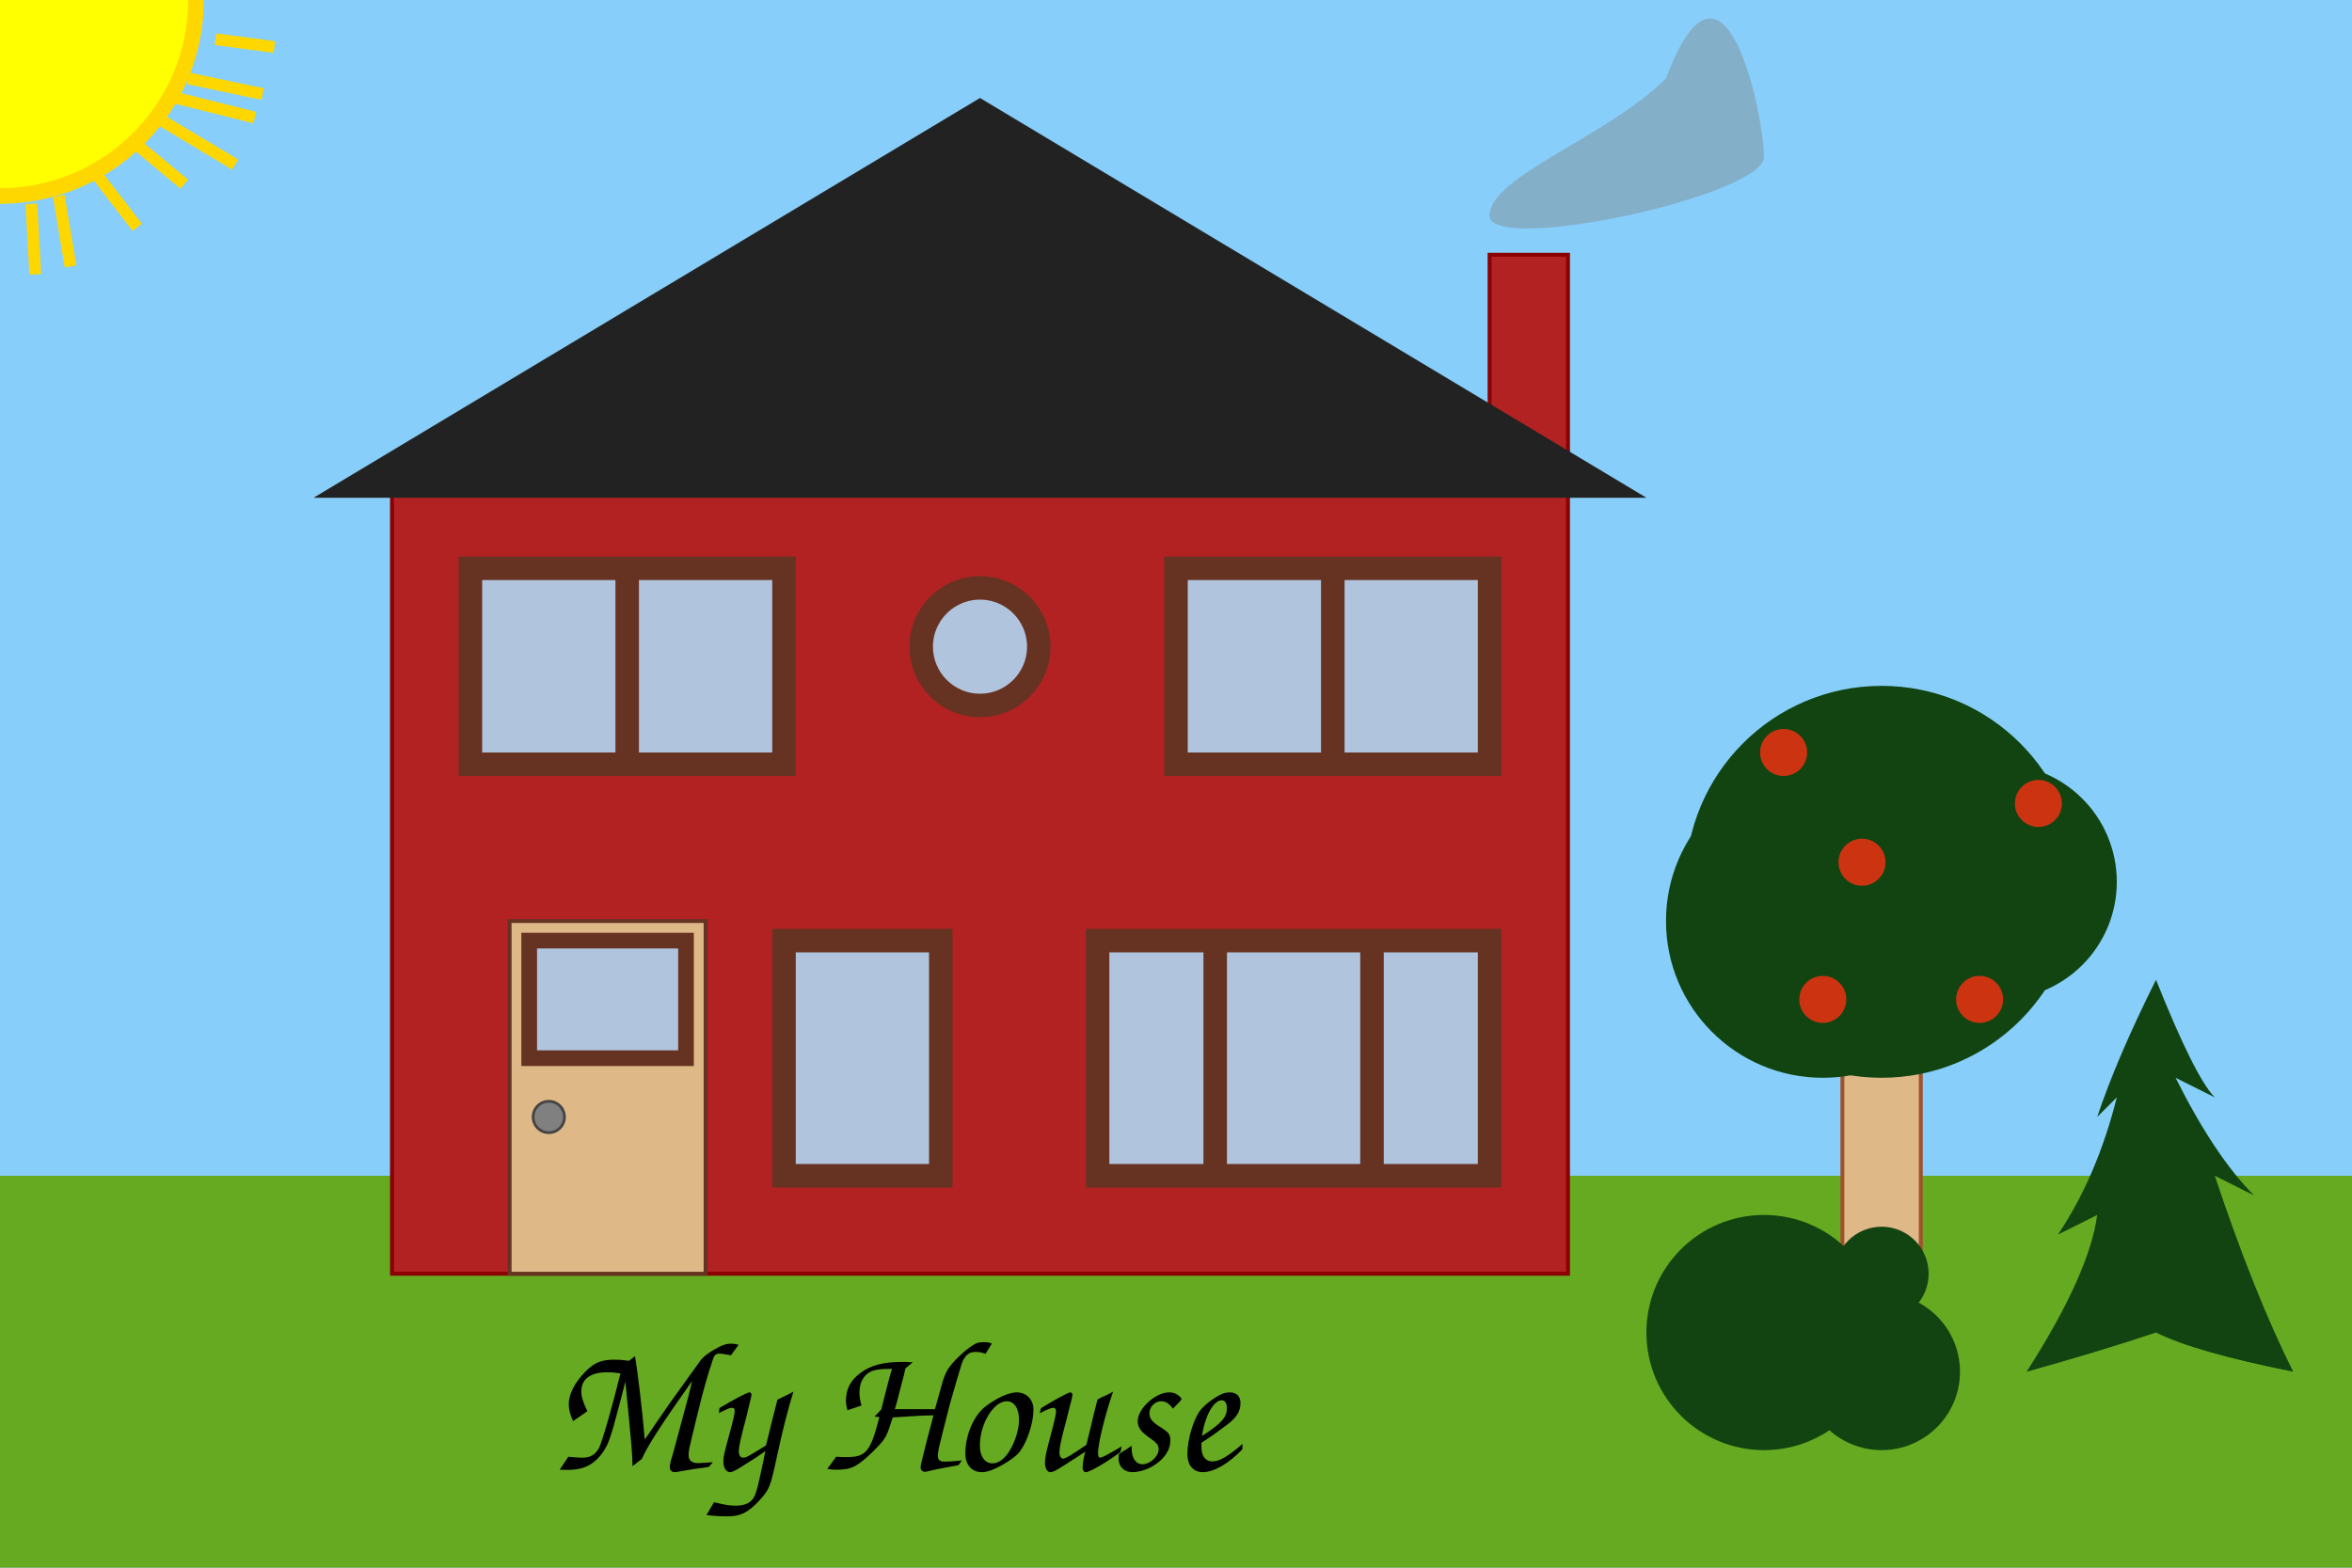
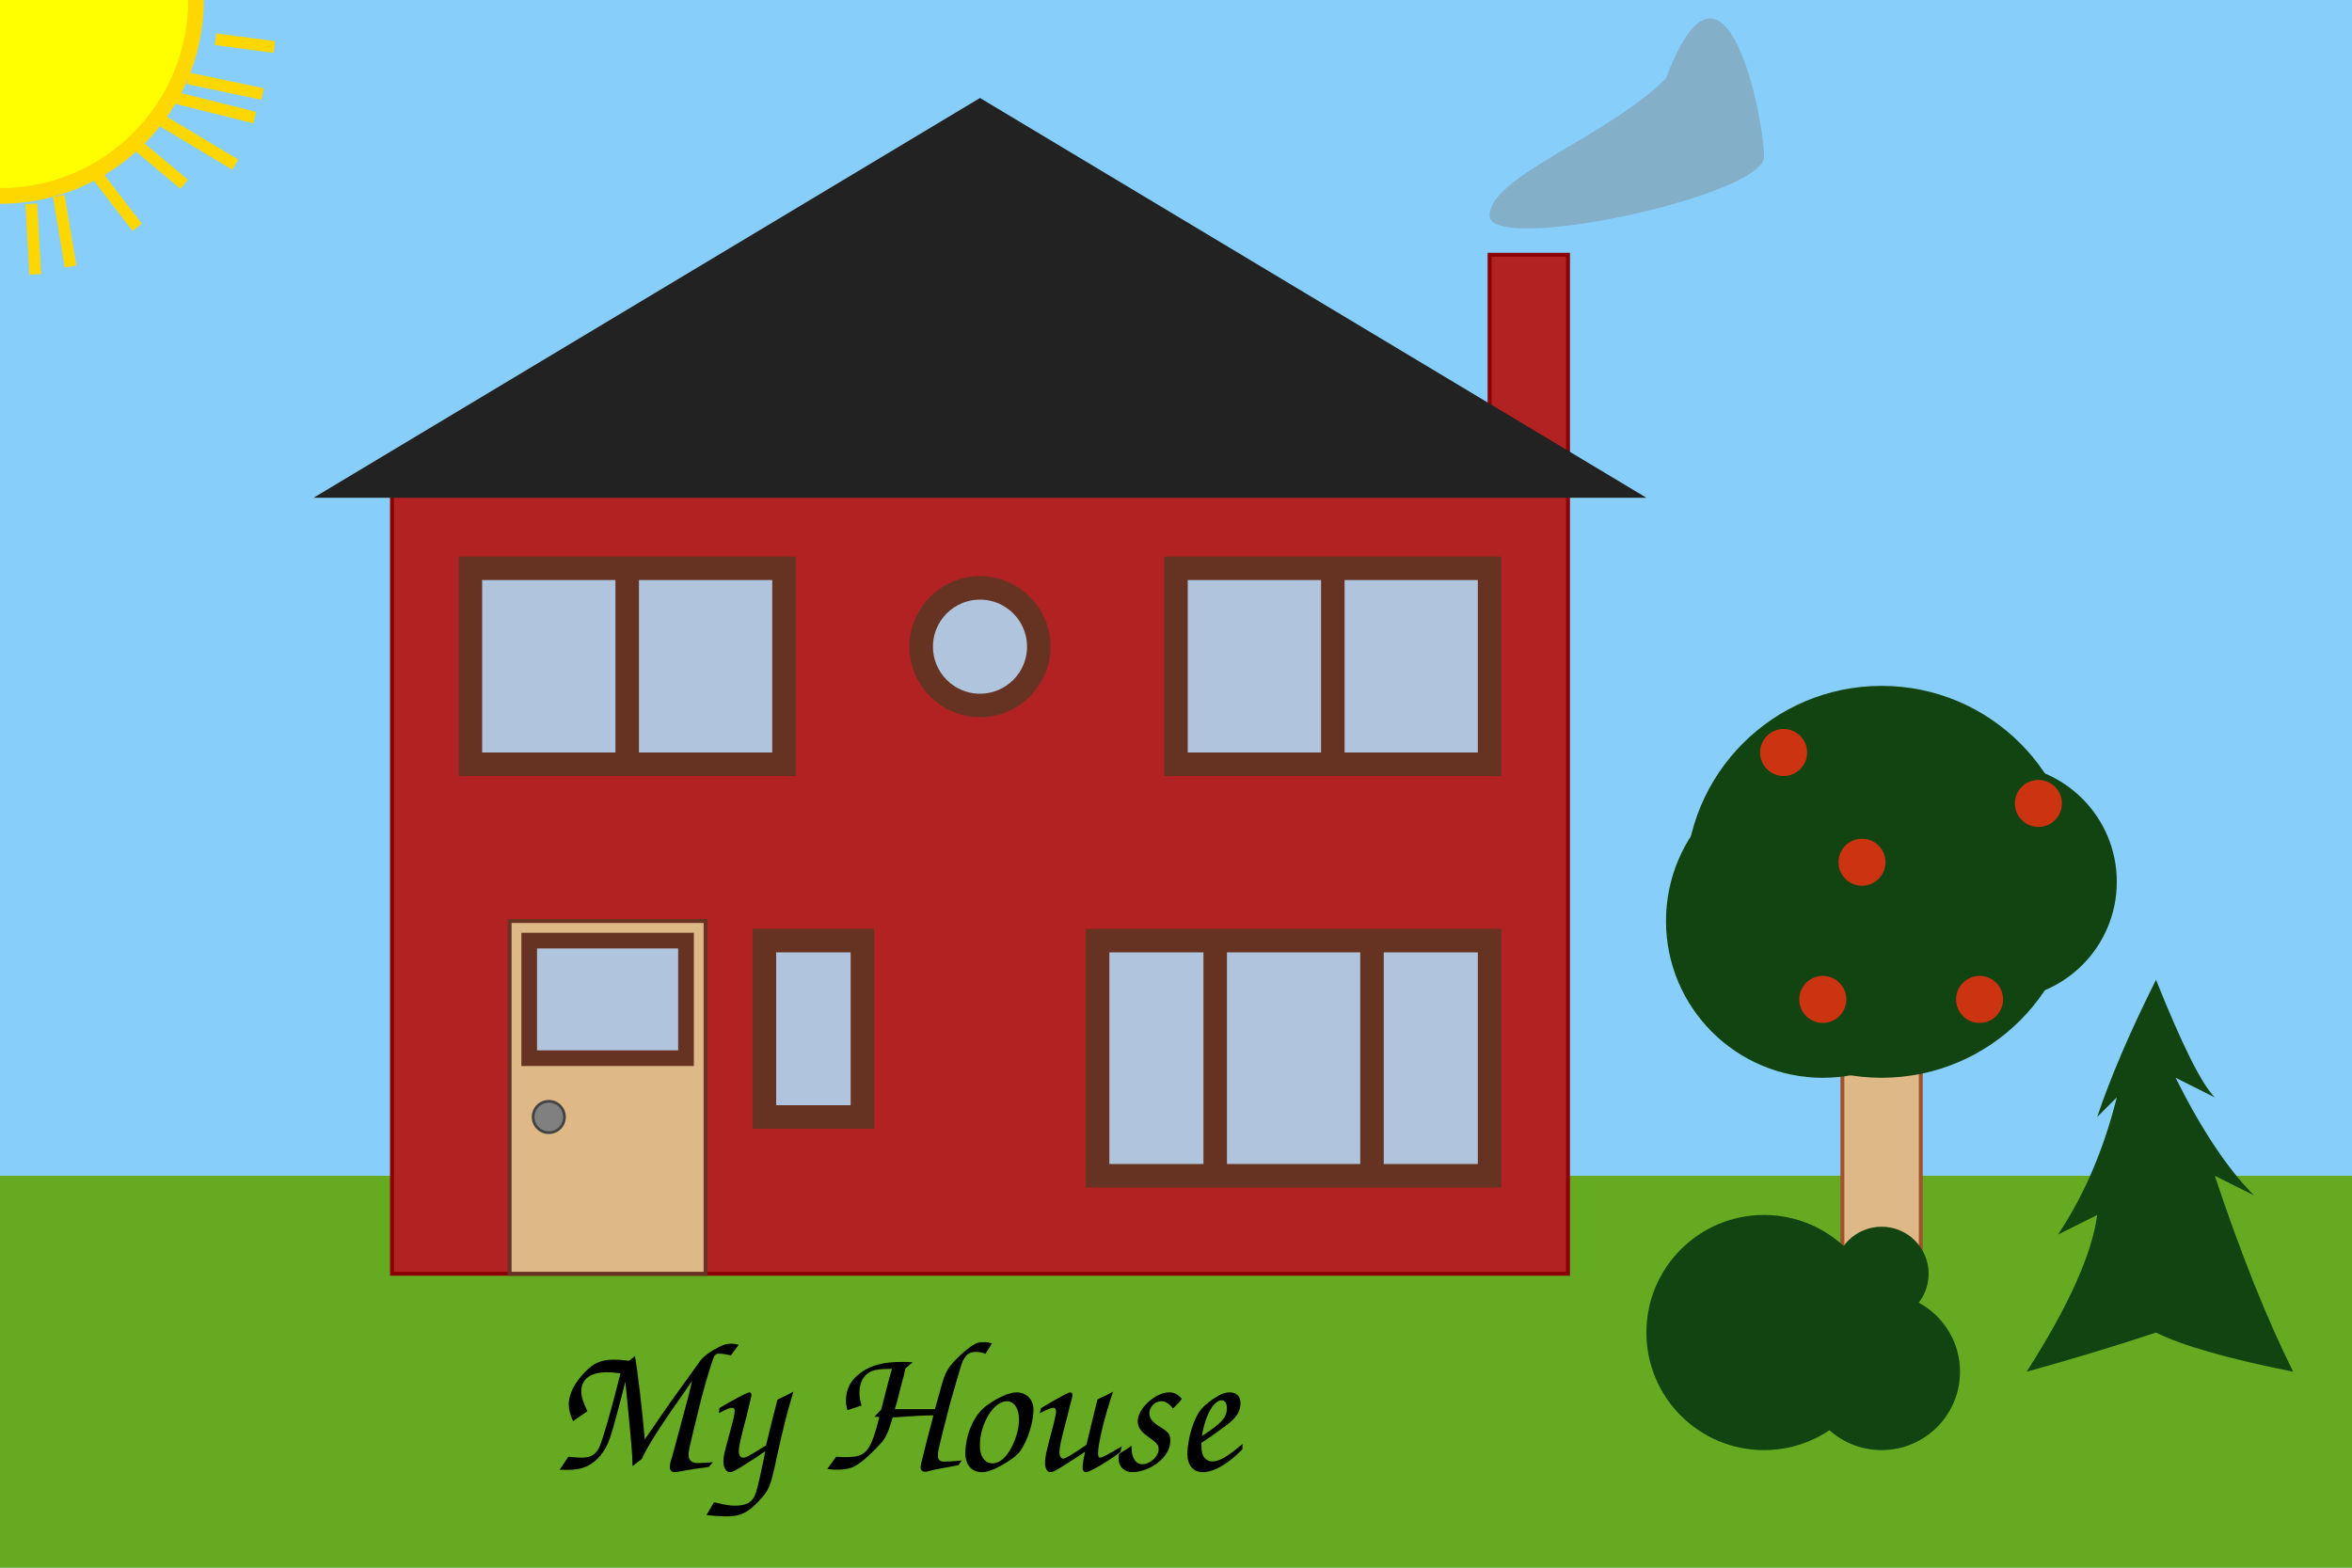
<svg xmlns="http://www.w3.org/2000/svg" width="600" height="400" viewBox="0 0 600 400" role="graphicaldoc document" xml:lang="en">
  <g role="img" aria-label="background">
    <rect fill="lightSkyBlue" height="100%" width="100%" />
    <circle fill="yellow" stroke="gold" stroke-width="4" cx="0" cy="0" r="50" />
    <path fill="none" stroke="gold" stroke-width="3" d="M55,10L70,12                   M48,20L67,24                  M45,25L65,30                  M40,30L60,42                  M35,37L47,47                  M25,45L35,58                  M15,50L18,68                  M8,52L9,70" />
    <rect fill="#6a2" y="300" width="100%" height="100" />
  </g>
  <g role="graphicalobject group" aria-labelledby="house-label" transform="translate(100,325)">
    <rect fill="firebrick" stroke="darkRed" width="300" height="200" y="-200" role="none" />
    <g role="img" aria-label="door" transform="translate(30,-90)">
      <rect fill="burlyWood" stroke="#632" width="50" height="90" />
      <rect fill="lightSteelBlue" stroke="#632" stroke-width="4" x="5" y="5" width="40" height="30" />
      <circle fill="gray" stroke="#444" stroke-width="0.7" cx="10" cy="50" r="4" />
    </g>
    <g role="group" aria-label="windows" fill="lightSteelBlue" stroke="#632" stroke-width="6">
      <g role="none" transform="translate(0,-85)">
-         <rect aria-label="first-floor window" x="100" width="40" height="60">
+         <rect aria-label="first-floor window" x="95" width="25" height="45">
                    </rect>
        <path aria-label="first-floor living-room window" d="M180,0h100v60h-100v-60z                          m30,0v60 m40,0v-60">
                    </path>
      </g>
      <g role="none" transform="translate(0,-180)">
        <path aria-label="second-floor window on left" d="M20,0h80v50h-80v-50z                          m40,0v50">
                    </path>
        <path aria-label="second-floor window on right" d="M200,0h80v50h-80v-50z                          m40,0v50">
                    </path>
        <circle cx="150" cy="20" r="15" aria="round window">
                    </circle>
      </g>
    </g>
    <g aria-label="roof" role="graphicalobject group" transform="translate(0,-200)">
      <g aria-label="chimney" role="graphicalobject">
        <rect fill="firebrick" stroke="darkRed" x="280" y="-60" width="20" height="60" />
        <path fill="gray" fill-opacity="0.4" d="M280,-70c0-10 30-20 45-35                          c15-40 25,10 25,20 s-70,25 -70,15z" />
      </g>
      <polygon role="none" fill="#222" points="-20,2 150,-100 320,2" />
    </g>
    <g role="group" aria-label="trees" fill="#141" transform="translate(300,25)">
      <g role="img" aria-label="apple tree" transform="translate(80,-125)">
        <rect fill="burlyWood" stroke="sienna" x="-10" y="25" height="80" width="20" />
        <circle r="50" />
        <circle r="30" cx="30" />
        <circle r="40" cx="-15" cy="10" />
        <g fill="#c31">
          <circle cx="-5" cy="-5" r="6" />
          <circle cx="-15" cy="30" r="6" />
          <circle cx="40" cy="-20" r="6" />
          <circle cx="-25" cy="-33" r="6" />
          <circle cx="25" cy="30" r="6" />
        </g>
      </g>
      <path aria-label="pine tree" transform="translate(150,-100)" d="M0,0                      Q10,25 15,30 L5,25                       Q15,45 25,55 L15,50                      Q25,80 35,100 Q10,95 0,90                      Q-15,95 -33,100 Q-17,75 -15,60                      L-25,65 Q-15,50 -10,30                       L-15,35 Q-10,20 0,0Z">
                </path>
      <g role="img" aria-label="a low bush">
        <circle cx="50" cy="-10" r="30" />
        <circle cx="80" cy="-25" r="12" />
        <circle cx="80" cy="0" r="20" />
      </g>
    </g>
    <text id="house-label" font-family="cursive" font-size="48px" x="40" y="50">My House</text>
  </g>
</svg>
